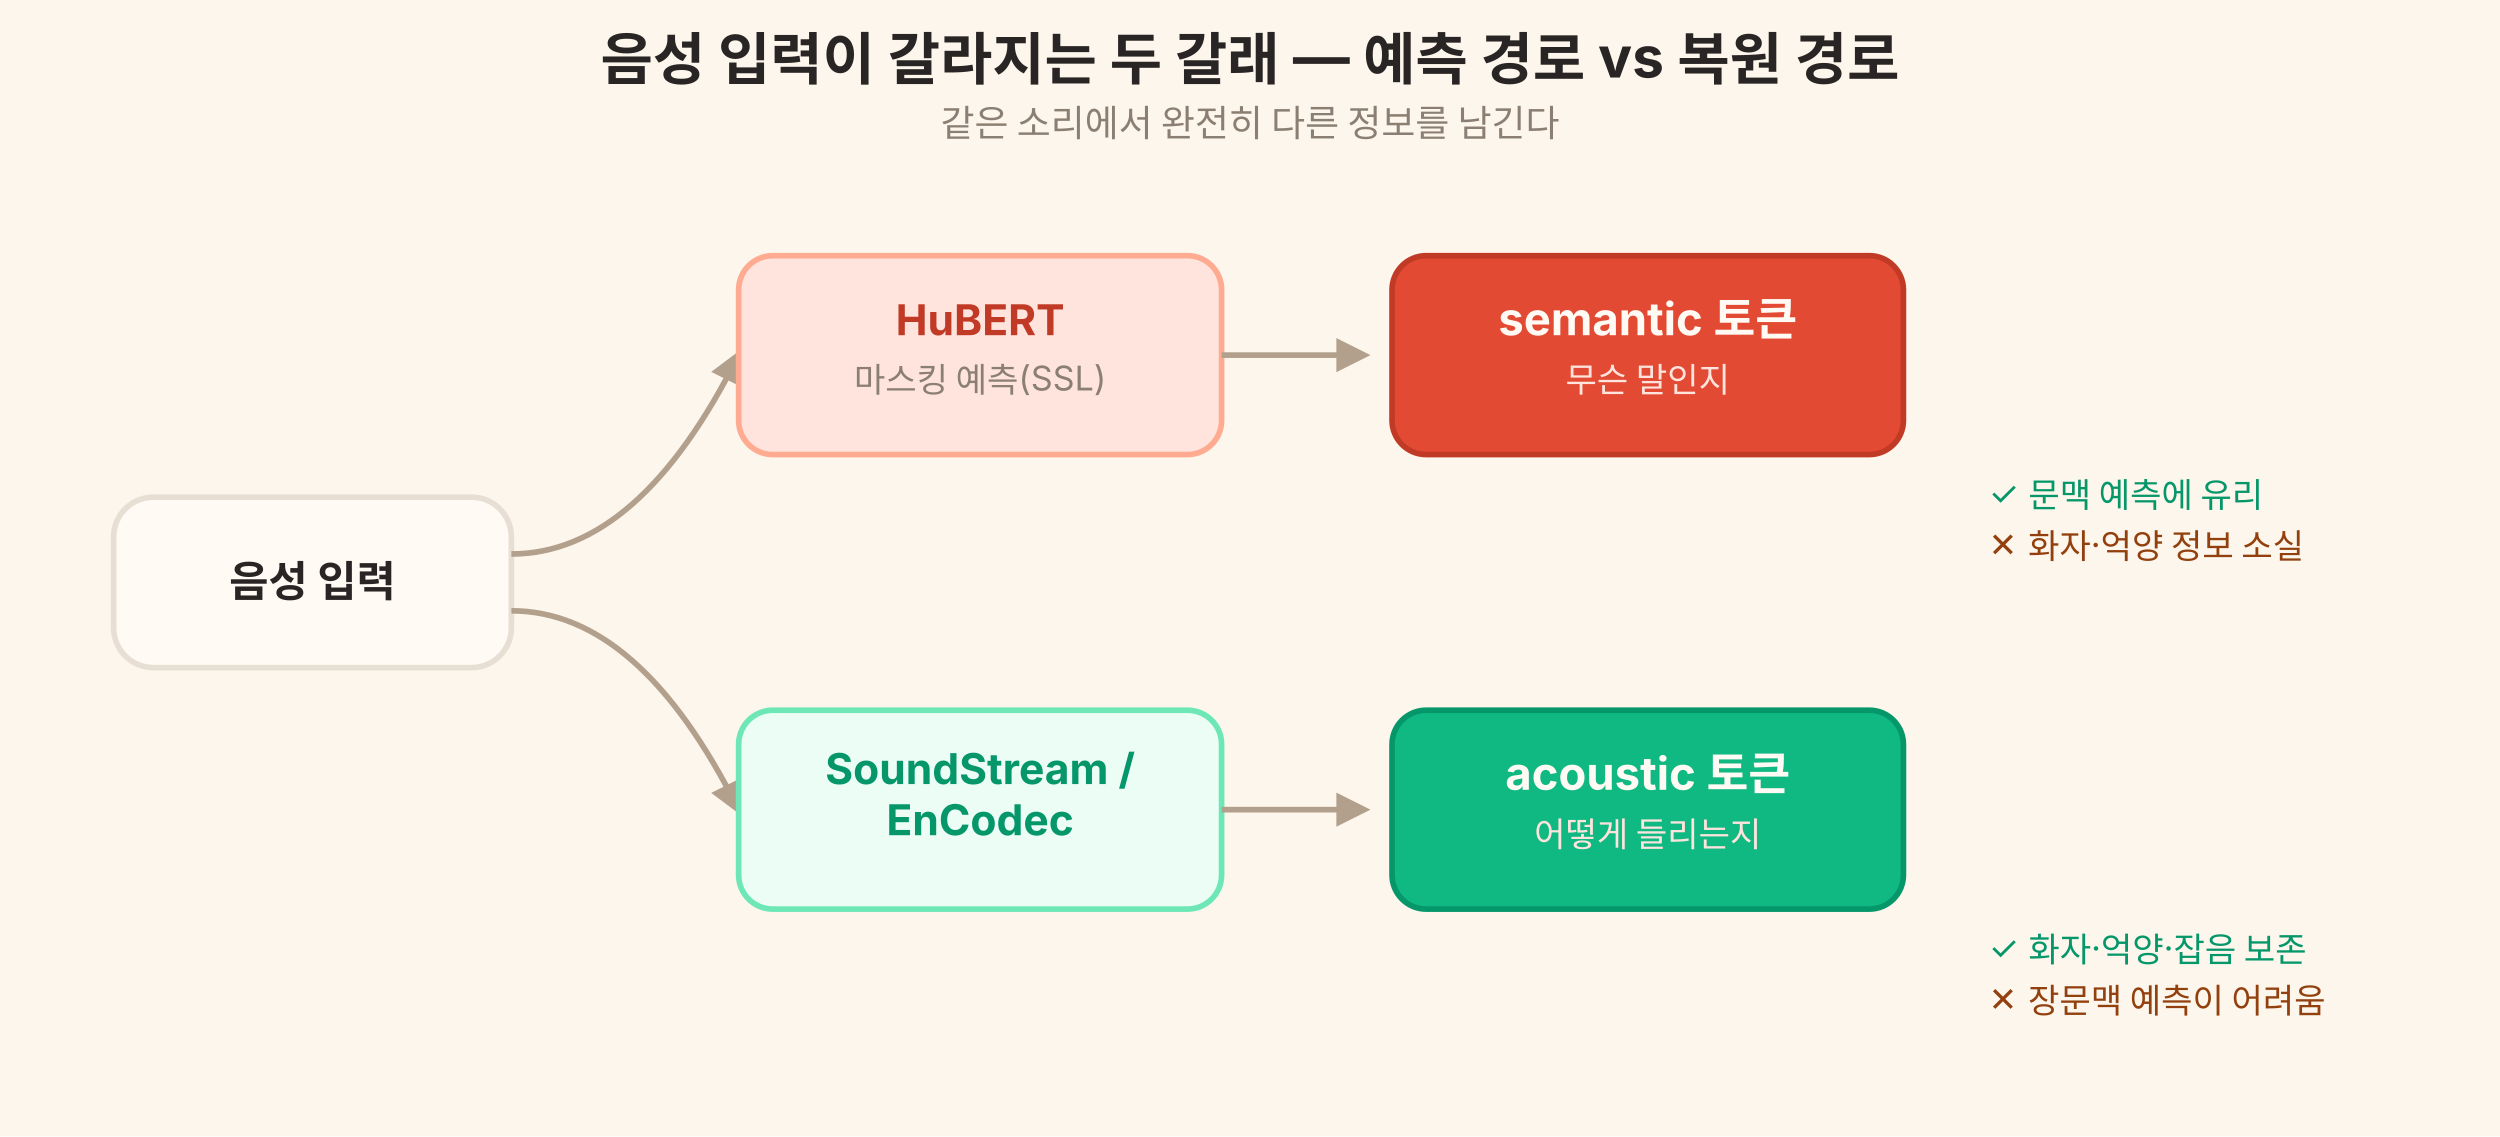
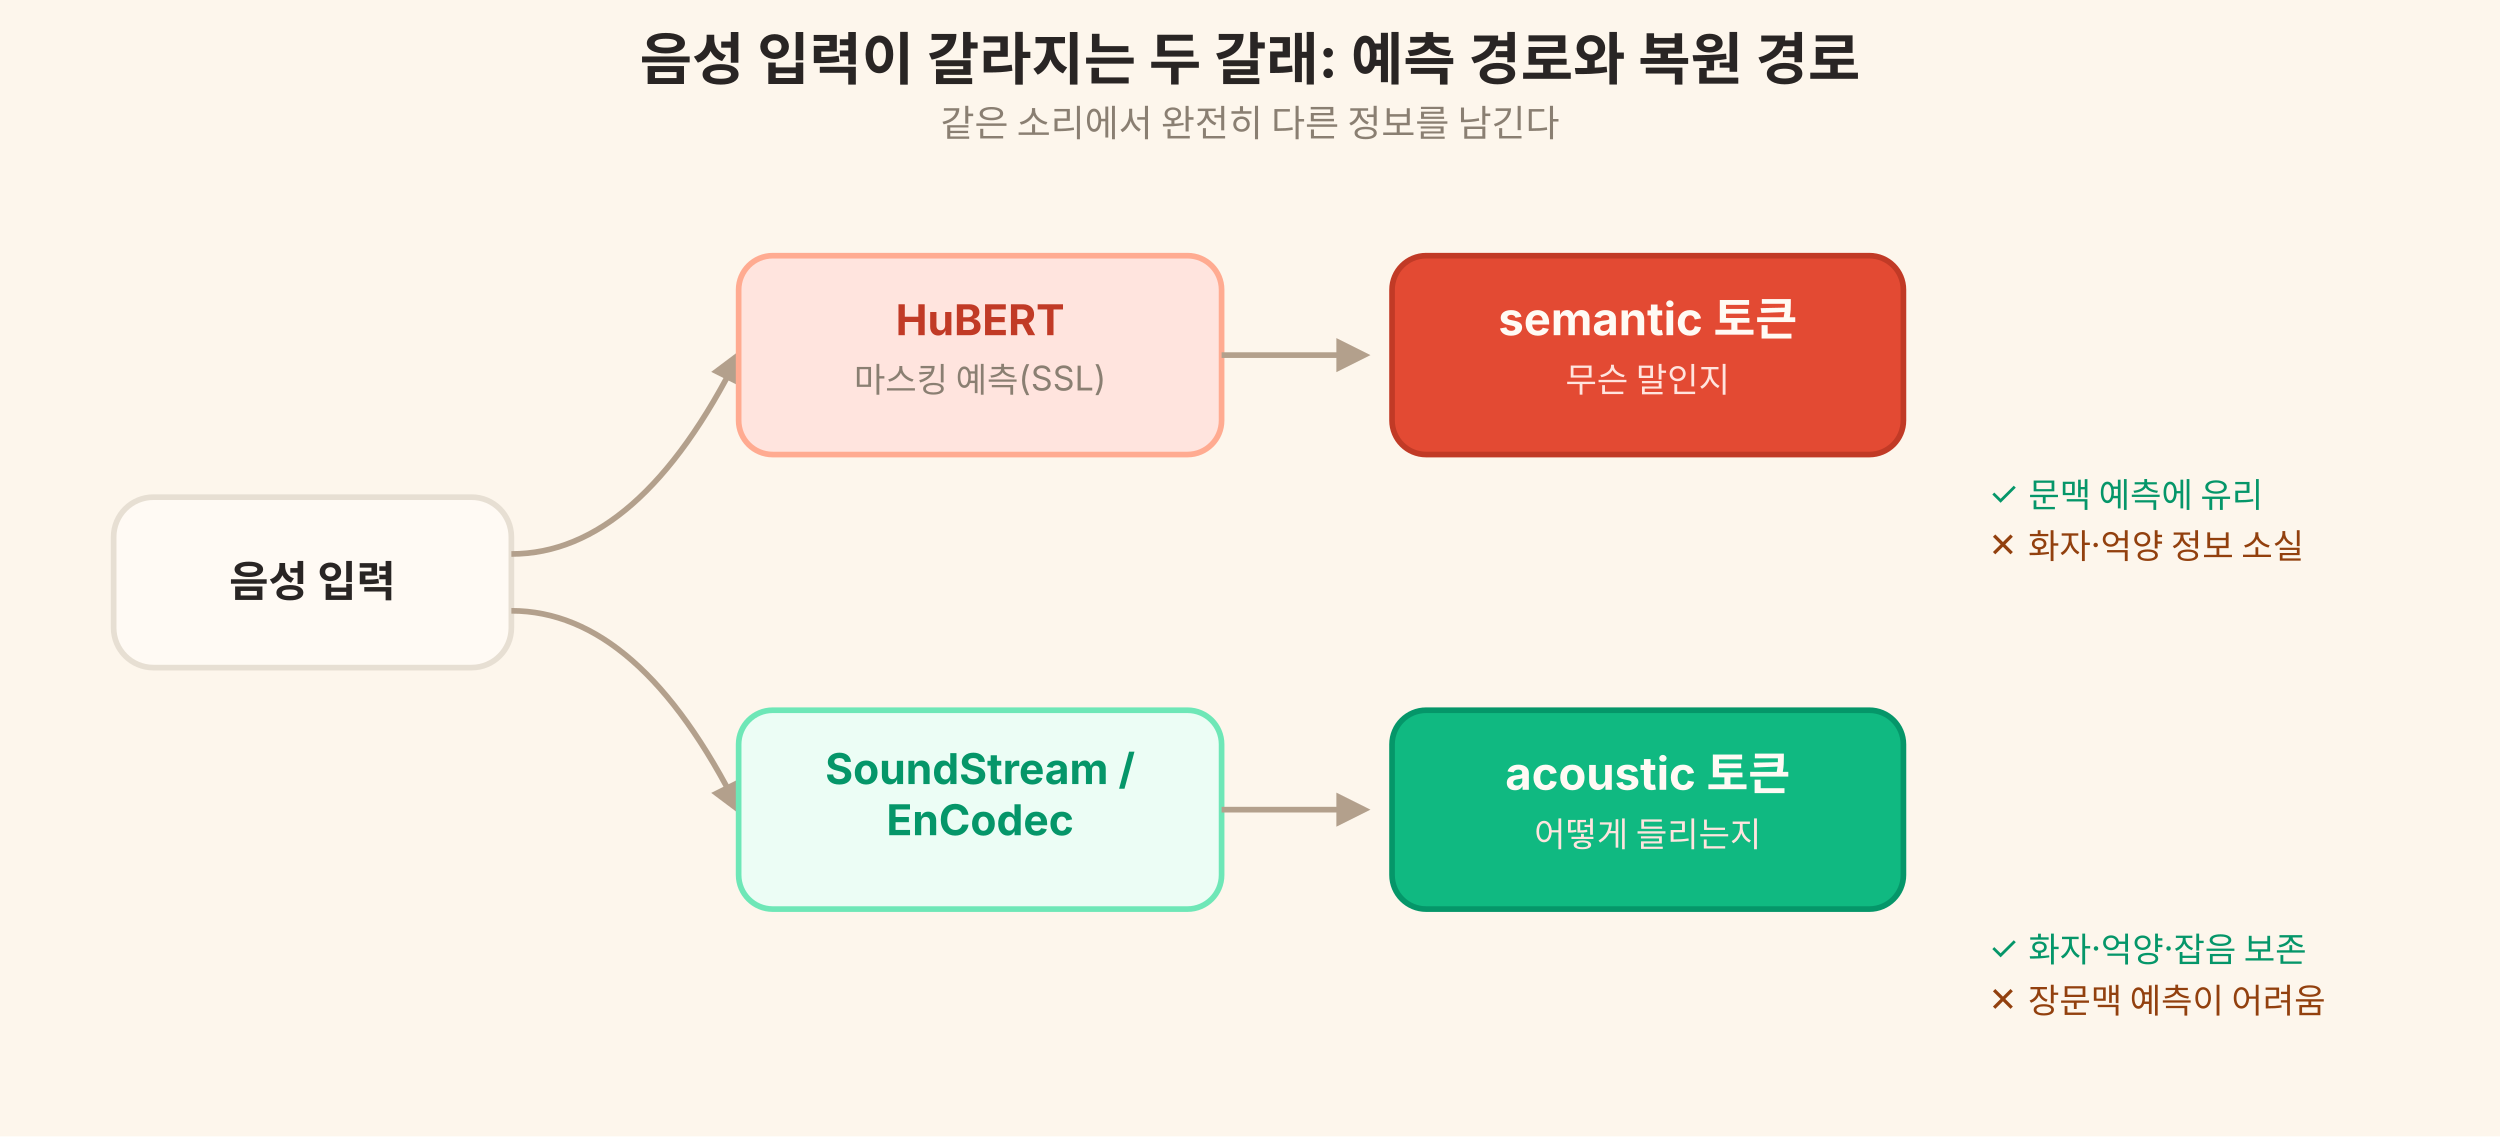
<svg xmlns="http://www.w3.org/2000/svg" viewBox="0 0 880 400" role="img" aria-labelledby="speechTokensTitle">
  <defs>
    <marker id="arrow2" viewBox="0 0 10 10" refX="8" refY="5" markerWidth="6" markerHeight="6" orient="auto-start-reverse">
      <path d="M0,0 L10,5 L0,10 z" fill="#b3a08c" />
    </marker>
  </defs>
  <style>
    text { font-family: -apple-system, "Segoe UI", "Noto Sans KR", sans-serif; }
    .title-text { font-weight: 700; font-size: 20px; fill: #292524; }
    .subtitle-text { font-size: 13px; fill: #8a7f72; }
    .box-title { font-weight: 700; font-size: 15px; }
    .box-sub { font-size: 12px; fill: #8a7f72; }
    .out-title { font-weight: 700; font-size: 16px; fill: #fffaf4; }
    .out-sub { font-size: 12px; fill: #ffe4de; }
    .note-text { font-size: 12px; }
    .input-title { font-weight: 700; font-size: 15px; fill: #292524; }
  </style>
  <rect width="880" height="400" fill="#fdf6ec" />
-   <text x="440" y="28" text-anchor="middle" class="title-text">음성 입력이 갈라지는 두 갈래 — 예측 경로 vs 복원 경로</text>
+   <text x="440" y="28" text-anchor="middle" class="title-text">음성 입력이 갈라지는 두 갈래: 예측 경로와 복원 경로</text>
  <text x="440" y="48" text-anchor="middle" class="subtitle-text">같은 소리에서 완전히 다른 정보를 남긴다</text>
  <rect x="40" y="175" width="140" height="60" rx="14" fill="#fffaf4" stroke="#e7dfd3" stroke-width="2" />
  <text x="110" y="210" text-anchor="middle" class="input-title">음성 입력</text>
  <path d="M180,195 Q225,195 260,125" stroke="#b3a08c" stroke-width="2" fill="none" marker-end="url(#arrow2)" />
  <path d="M180,215 Q225,215 260,285" stroke="#b3a08c" stroke-width="2" fill="none" marker-end="url(#arrow2)" />
  <rect x="260" y="90" width="170" height="70" rx="12" fill="#ffe4de" stroke="#ffab91" stroke-width="2" />
  <text x="345" y="118" text-anchor="middle" class="box-title" fill="#c13a26">HuBERT</text>
  <text x="345" y="138" text-anchor="middle" class="box-sub">마스킹 예측(SSL)</text>
  <line x1="430" y1="125" x2="480" y2="125" stroke="#b3a08c" stroke-width="2" marker-end="url(#arrow2)" />
  <rect x="490" y="90" width="180" height="70" rx="12" fill="#e34a33" stroke="#c13a26" stroke-width="2" />
  <text x="580" y="118" text-anchor="middle" class="out-title">semantic 토큰</text>
  <text x="580" y="138" text-anchor="middle" class="out-sub">무슨 말인지</text>
  <text x="700" y="178" class="note-text" fill="#059669">✓ 문맥 예측에 유리</text>
  <text x="700" y="196" class="note-text" fill="#92400e">✕ 화자·억양 정보 소실</text>
  <rect x="260" y="250" width="170" height="70" rx="12" fill="#ecfdf5" stroke="#6ee7b7" stroke-width="2" />
  <text x="345" y="276" text-anchor="middle" class="box-title" fill="#059669" font-size="14">SoundStream /</text>
  <text x="345" y="294" text-anchor="middle" class="box-title" fill="#059669" font-size="14">EnCodec</text>
  <line x1="430" y1="285" x2="480" y2="285" stroke="#b3a08c" stroke-width="2" marker-end="url(#arrow2)" />
  <rect x="490" y="250" width="180" height="70" rx="12" fill="#10b981" stroke="#059669" stroke-width="2" />
  <text x="580" y="278" text-anchor="middle" class="out-title">acoustic 토큰</text>
  <text x="580" y="298" text-anchor="middle" class="out-sub" fill="#ecfdf5">어떻게 들리는지</text>
  <text x="700" y="338" class="note-text" fill="#059669">✓ 화자·억양·잡음 보존</text>
  <text x="700" y="356" class="note-text" fill="#92400e">✕ 장문맥 예측이 어려움</text>
</svg>
